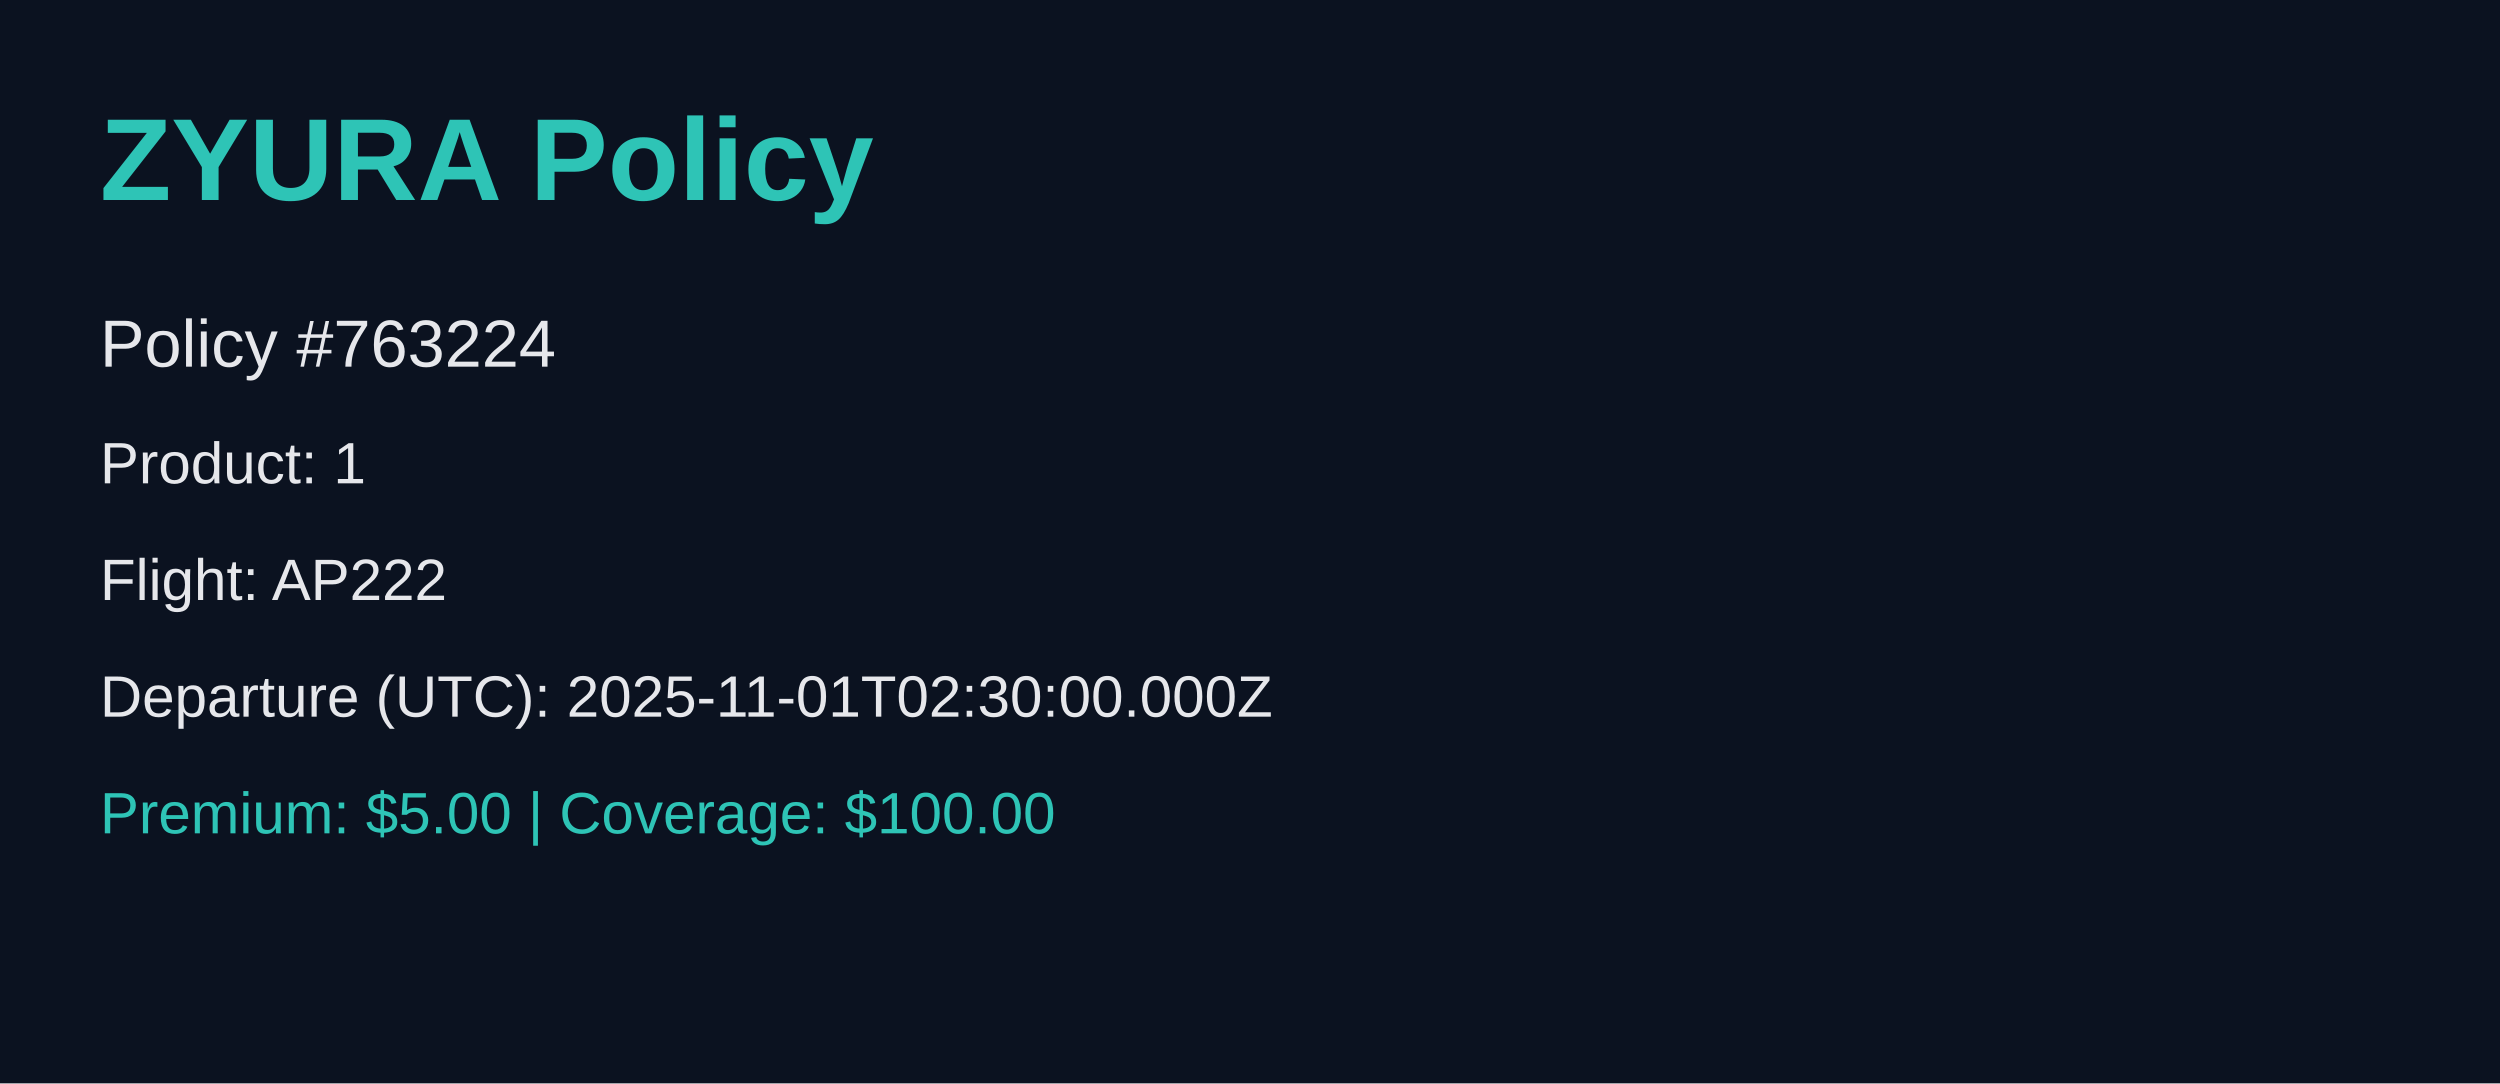
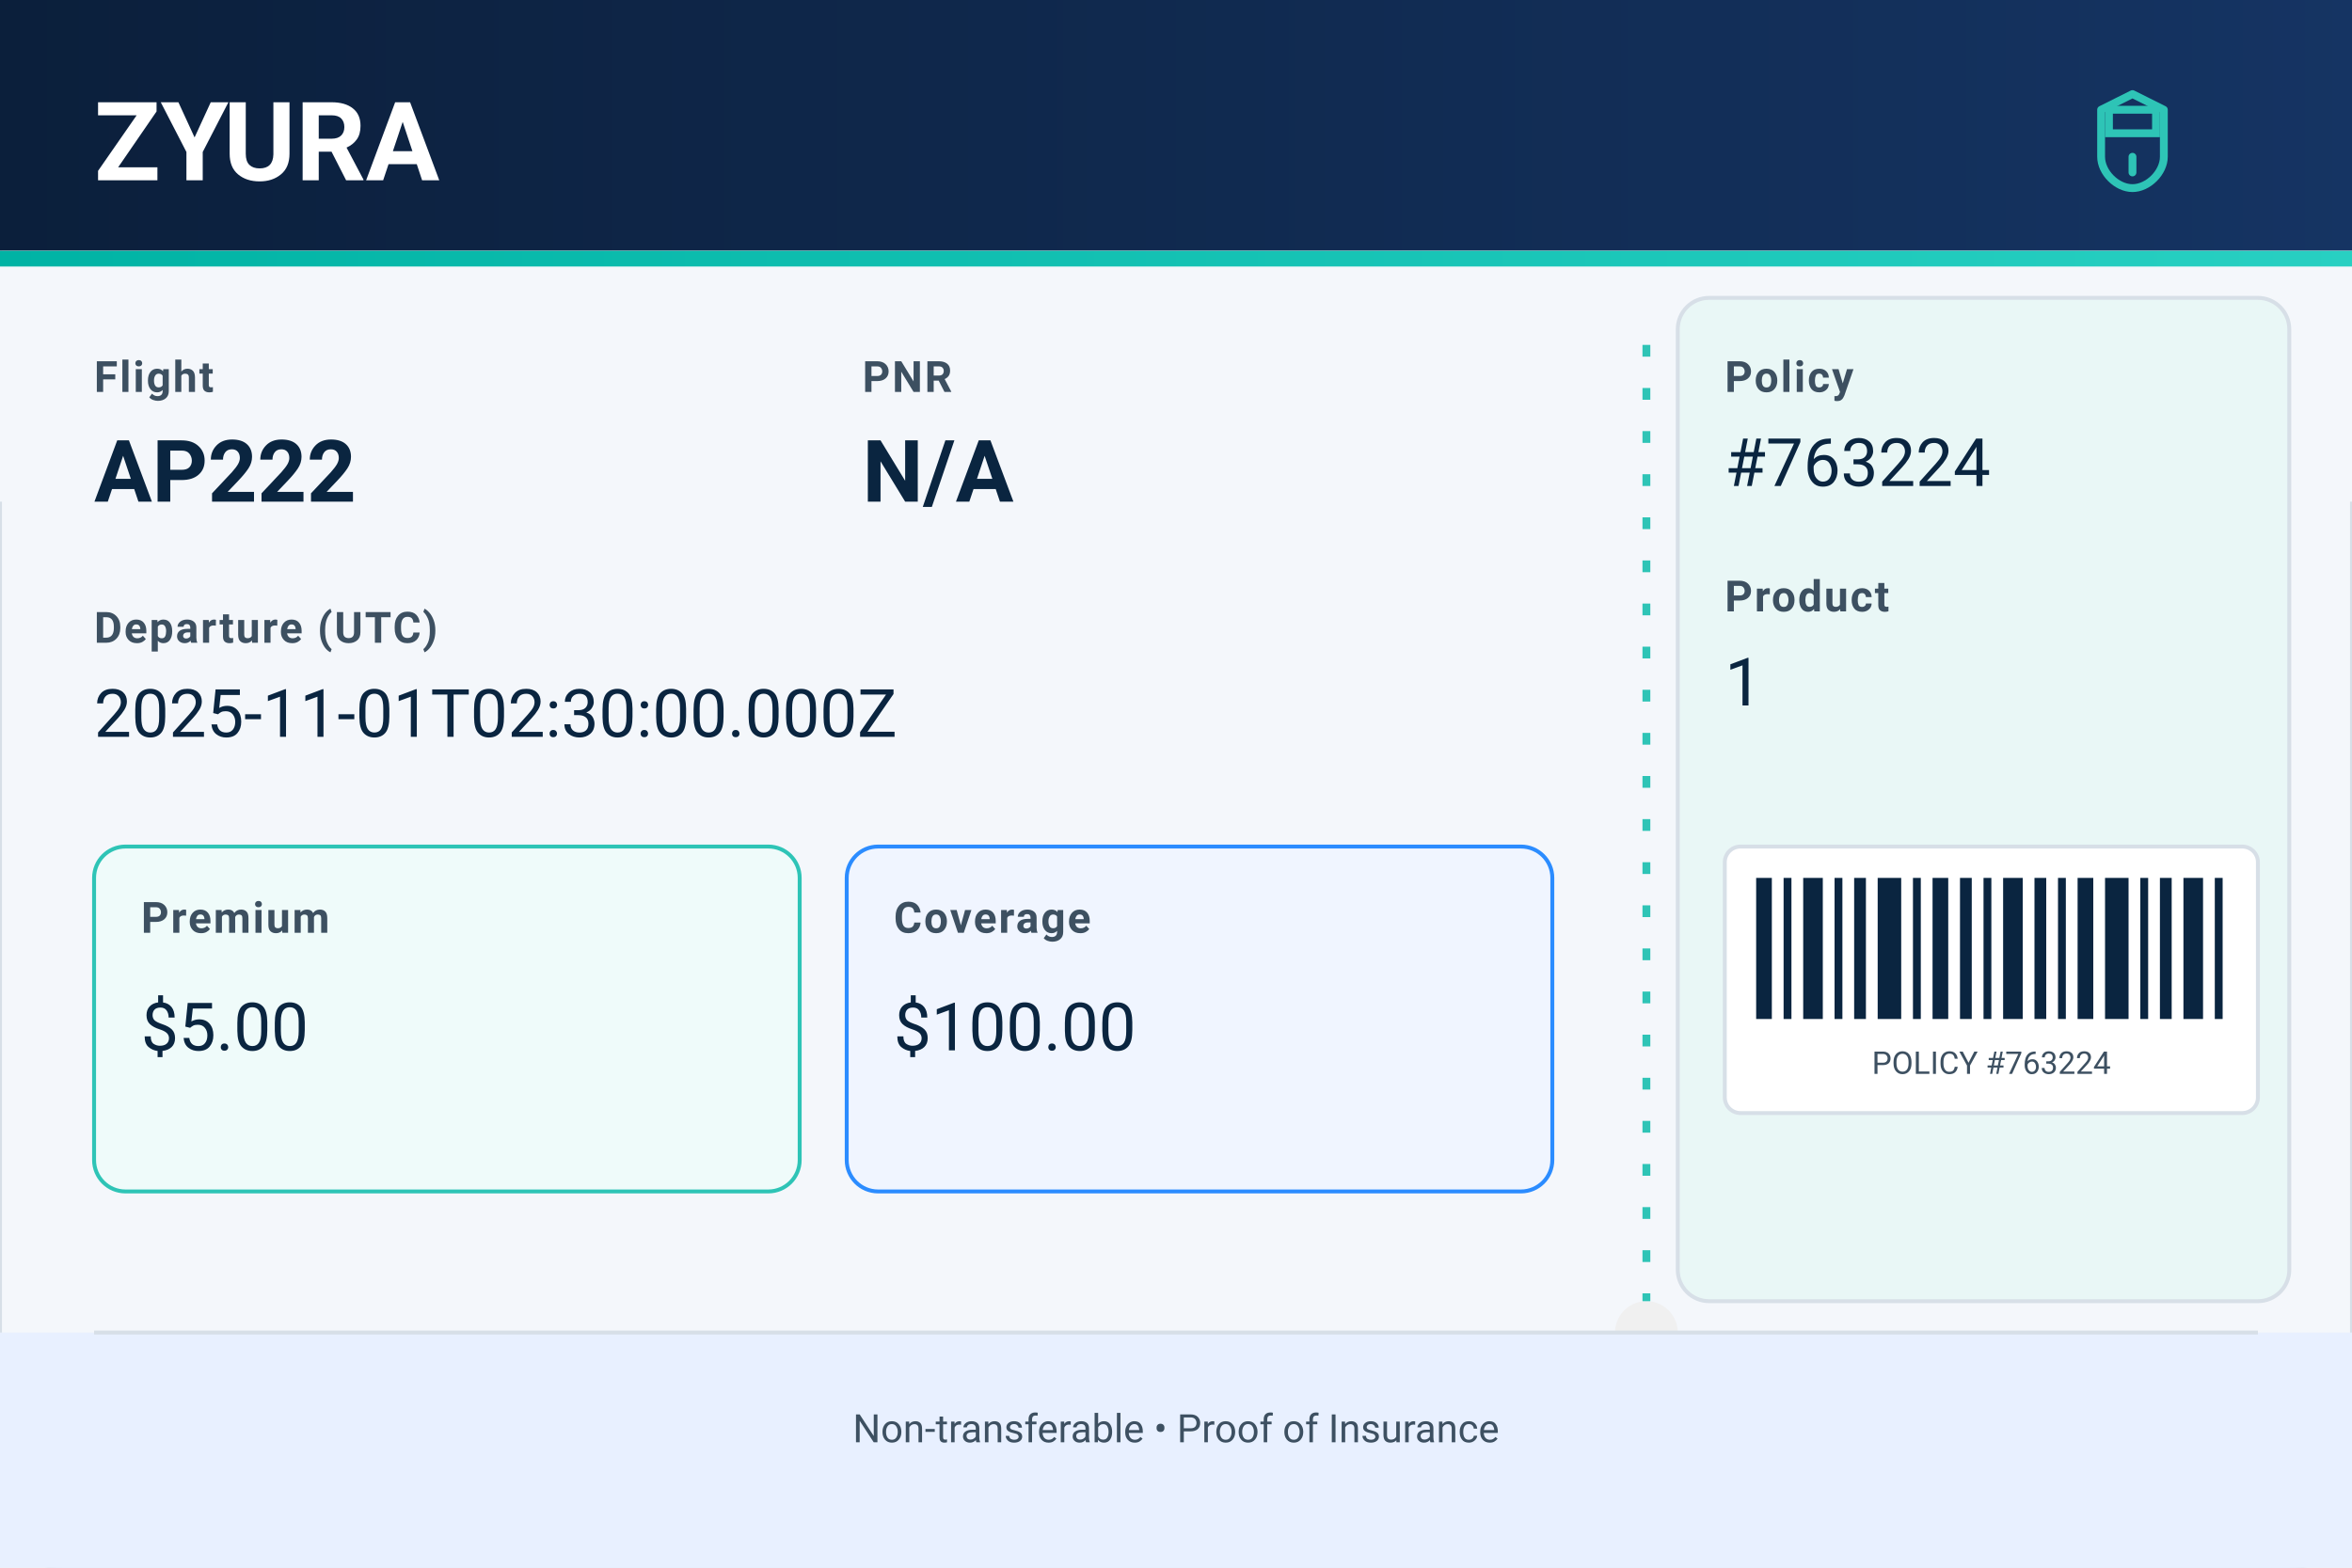
- <svg xmlns="http://www.w3.org/2000/svg" width="600" height="260" viewBox="0 0 600 260">
-   <rect width="600" height="260" fill="#0b1220" />
-   <text x="24" y="48" fill="#2EC4B6" font-size="28" font-family="Segoe UI, Arial, sans-serif" font-weight="bold">ZYURA Policy</text>
-   <text x="24" y="88" fill="#E6E7EB" font-size="16" font-family="Segoe UI, Arial, sans-serif">Policy #763224</text>
-   <text x="24" y="116" fill="#E6E7EB" font-size="14" font-family="Segoe UI, Arial, sans-serif">Product: 1</text>
-   <text x="24" y="144" fill="#E6E7EB" font-size="14" font-family="Segoe UI, Arial, sans-serif">Flight: AP222</text>
-   <text x="24" y="172" fill="#E6E7EB" font-size="14" font-family="Segoe UI, Arial, sans-serif">Departure (UTC): 2025-11-01T02:30:00.000Z</text>
-   <text x="24" y="200" fill="#2EC4B6" font-size="14" font-family="Segoe UI, Arial, sans-serif">Premium: $5.00 | Coverage: $100.00</text>
+ <svg xmlns="http://www.w3.org/2000/svg" width="600" height="400" viewBox="0 0 600 400" role="img" aria-label="ZYURA airline-style boarding pass for insurance NFT. Flight AP222, departure 2025-11-01T02:30:00.000Z. Policy #763224, Product 1. Premium $5.00, Coverage $100.00. Non-transferable proof of insurance.">
+   <defs>
+     <style>
+       .brand { font-family: 'Segoe UI', Roboto, Helvetica, Arial, sans-serif; font-size: 28px; font-weight: bold; fill: #ffffff; }
+       .label { font-family: 'Segoe UI', Roboto, Helvetica, Arial, sans-serif; font-size: 11px; font-weight: bold; fill: #3D5061; text-transform: uppercase; letter-spacing: 0.5px; }
+       .value { font-family: 'Segoe UI', Roboto, Helvetica, Arial, sans-serif; font-size: 17px; font-weight: normal; fill: #0A2540; }
+       .value-large { font-family: 'Segoe UI', Roboto, Helvetica, Arial, sans-serif; font-size: 22px; font-weight: bold; fill: #0A2540; }
+       .footer-text { font-family: 'Segoe UI', Roboto, Helvetica, Arial, sans-serif; font-size: 10px; fill: #3D5061; }
+       .barcode-label { font-family: 'Segoe UI', Roboto, Helvetica, Arial, sans-serif; font-size: 8px; fill: #3D5061; }
+     </style>
+     <linearGradient id="headerGrad" x1="0%" y1="0%" x2="100%" y2="0%">
+       <stop offset="0%" style="stop-color:#0B1F3B;stop-opacity:1" />
+       <stop offset="100%" style="stop-color:#153463;stop-opacity:1" />
+     </linearGradient>
+     <linearGradient id="accentGrad" x1="0%" y1="0%" x2="100%" y2="0%">
+       <stop offset="0%" style="stop-color:#00B3A4;stop-opacity:1" />
+       <stop offset="100%" style="stop-color:#28D0C2;stop-opacity:1" />
+     </linearGradient>
+     <mask id="perforationMask">
+       <rect x="0" y="0" width="600" height="400" fill="white" />
+       <circle cx="420" cy="80" r="8" fill="black" />
+       <circle cx="420" cy="340" r="8" fill="black" />
+     </mask>
+   </defs>
+   <g mask="url(#perforationMask)">
+     <rect x="0" y="0" width="600" height="400" fill="#F4F7FB" rx="16" />
+     <rect x="0" y="0" width="600" height="400" fill="none" stroke="#D7DFE7" stroke-width="1" rx="16" />
+   </g>
+   <g id="header">
+     <rect x="0" y="0" width="600" height="64" fill="url(#headerGrad)" rx="0" ry="0" />
+     <rect x="0" y="64" width="600" height="64" fill="#F4F7FB" />
+     <rect x="0" y="64" width="600" height="4" fill="url(#accentGrad)" />
+     <text x="24" y="46" class="brand">ZYURA</text>
+     <g transform="translate(552, 28)">
+       <path d="M 0 0 L 0 12 C 0 16 -4 20 -8 20 C -12 20 -16 16 -16 12 L -16 0 L -8 -4 Z" fill="none" stroke="#2EC4B6" stroke-width="2" stroke-linejoin="round" />
+       <line x1="-8" y1="12" x2="-8" y2="16" stroke="#2EC4B6" stroke-width="2" stroke-linecap="round" />
+       <rect x="-14" y="0" width="12" height="6" fill="none" stroke="#2EC4B6" stroke-width="2" />
+     </g>
+   </g>
+   <g id="perforation">
+     <line x1="420" y1="88" x2="420" y2="332" stroke="#2EC4B6" stroke-width="2" stroke-dasharray="3,8" />
+   </g>
+   <rect x="428" y="76" width="156" height="256" fill="#E9F7F6" stroke="#D7DFE7" stroke-width="1" rx="8" />
+   <g id="main">
+     <text x="24" y="100" class="label">Flight</text>
+     <text x="24" y="128" class="value-large">AP222</text>
+     <text x="220" y="100" class="label">PNR</text>
+     <text x="220" y="128" class="value-large">N/A</text>
+     <text x="24" y="164" class="label">Departure (UTC)</text>
+     <text x="24" y="188" class="value">2025-11-01T02:30:00.000Z</text>
+     <rect x="24" y="216" width="180" height="88" fill="#EFFBFA" stroke="#2EC4B6" stroke-width="1" rx="8" />
+     <text x="36" y="238" class="label">Premium</text>
+     <text x="36" y="268" class="value" font-weight="bold">$5.00</text>
+     <rect x="216" y="216" width="180" height="88" fill="#F0F5FF" stroke="#2B8CFF" stroke-width="1" rx="8" />
+     <text x="228" y="238" class="label">Coverage</text>
+     <text x="228" y="268" class="value" font-weight="bold">$100.00</text>
+   </g>
+   <g id="stub">
+     <text x="440" y="100" class="label">Policy</text>
+     <text x="440" y="124" class="value">#763224</text>
+     <text x="440" y="156" class="label">Product</text>
+     <text x="440" y="180" class="value">1</text>
+     <g id="barcode">
+       <rect x="440" y="216" width="136" height="68" fill="#ffffff" stroke="#D7DFE7" stroke-width="1" rx="4" />
+       <rect x="448" y="224" width="4" height="36" fill="#0A2540" />
+       <rect x="455" y="224" width="2" height="36" fill="#0A2540" />
+       <rect x="460" y="224" width="5" height="36" fill="#0A2540" />
+       <rect x="468" y="224" width="2" height="36" fill="#0A2540" />
+       <rect x="473" y="224" width="3" height="36" fill="#0A2540" />
+       <rect x="479" y="224" width="6" height="36" fill="#0A2540" />
+       <rect x="488" y="224" width="2" height="36" fill="#0A2540" />
+       <rect x="493" y="224" width="4" height="36" fill="#0A2540" />
+       <rect x="500" y="224" width="3" height="36" fill="#0A2540" />
+       <rect x="506" y="224" width="2" height="36" fill="#0A2540" />
+       <rect x="511" y="224" width="5" height="36" fill="#0A2540" />
+       <rect x="519" y="224" width="3" height="36" fill="#0A2540" />
+       <rect x="525" y="224" width="2" height="36" fill="#0A2540" />
+       <rect x="530" y="224" width="4" height="36" fill="#0A2540" />
+       <rect x="537" y="224" width="6" height="36" fill="#0A2540" />
+       <rect x="546" y="224" width="2" height="36" fill="#0A2540" />
+       <rect x="551" y="224" width="3" height="36" fill="#0A2540" />
+       <rect x="557" y="224" width="5" height="36" fill="#0A2540" />
+       <rect x="565" y="224" width="2" height="36" fill="#0A2540" />
+       <text x="508" y="274" class="barcode-label" text-anchor="middle">POLICY #763224</text>
+     </g>
+   </g>
+   <g id="footer">
+     <rect x="0" y="340" width="600" height="60" fill="#E8F0FF" rx="0" ry="0" />
+     <rect x="0" y="384" width="600" height="16" fill="#E8F0FF" rx="16" ry="16" />
+     <line x1="24" y1="340" x2="576" y2="340" stroke="#D7DFE7" stroke-width="1" />
+     <text x="300" y="368" class="footer-text" text-anchor="middle">Non-transferable • Proof of Insurance</text>
+   </g>
</svg>
